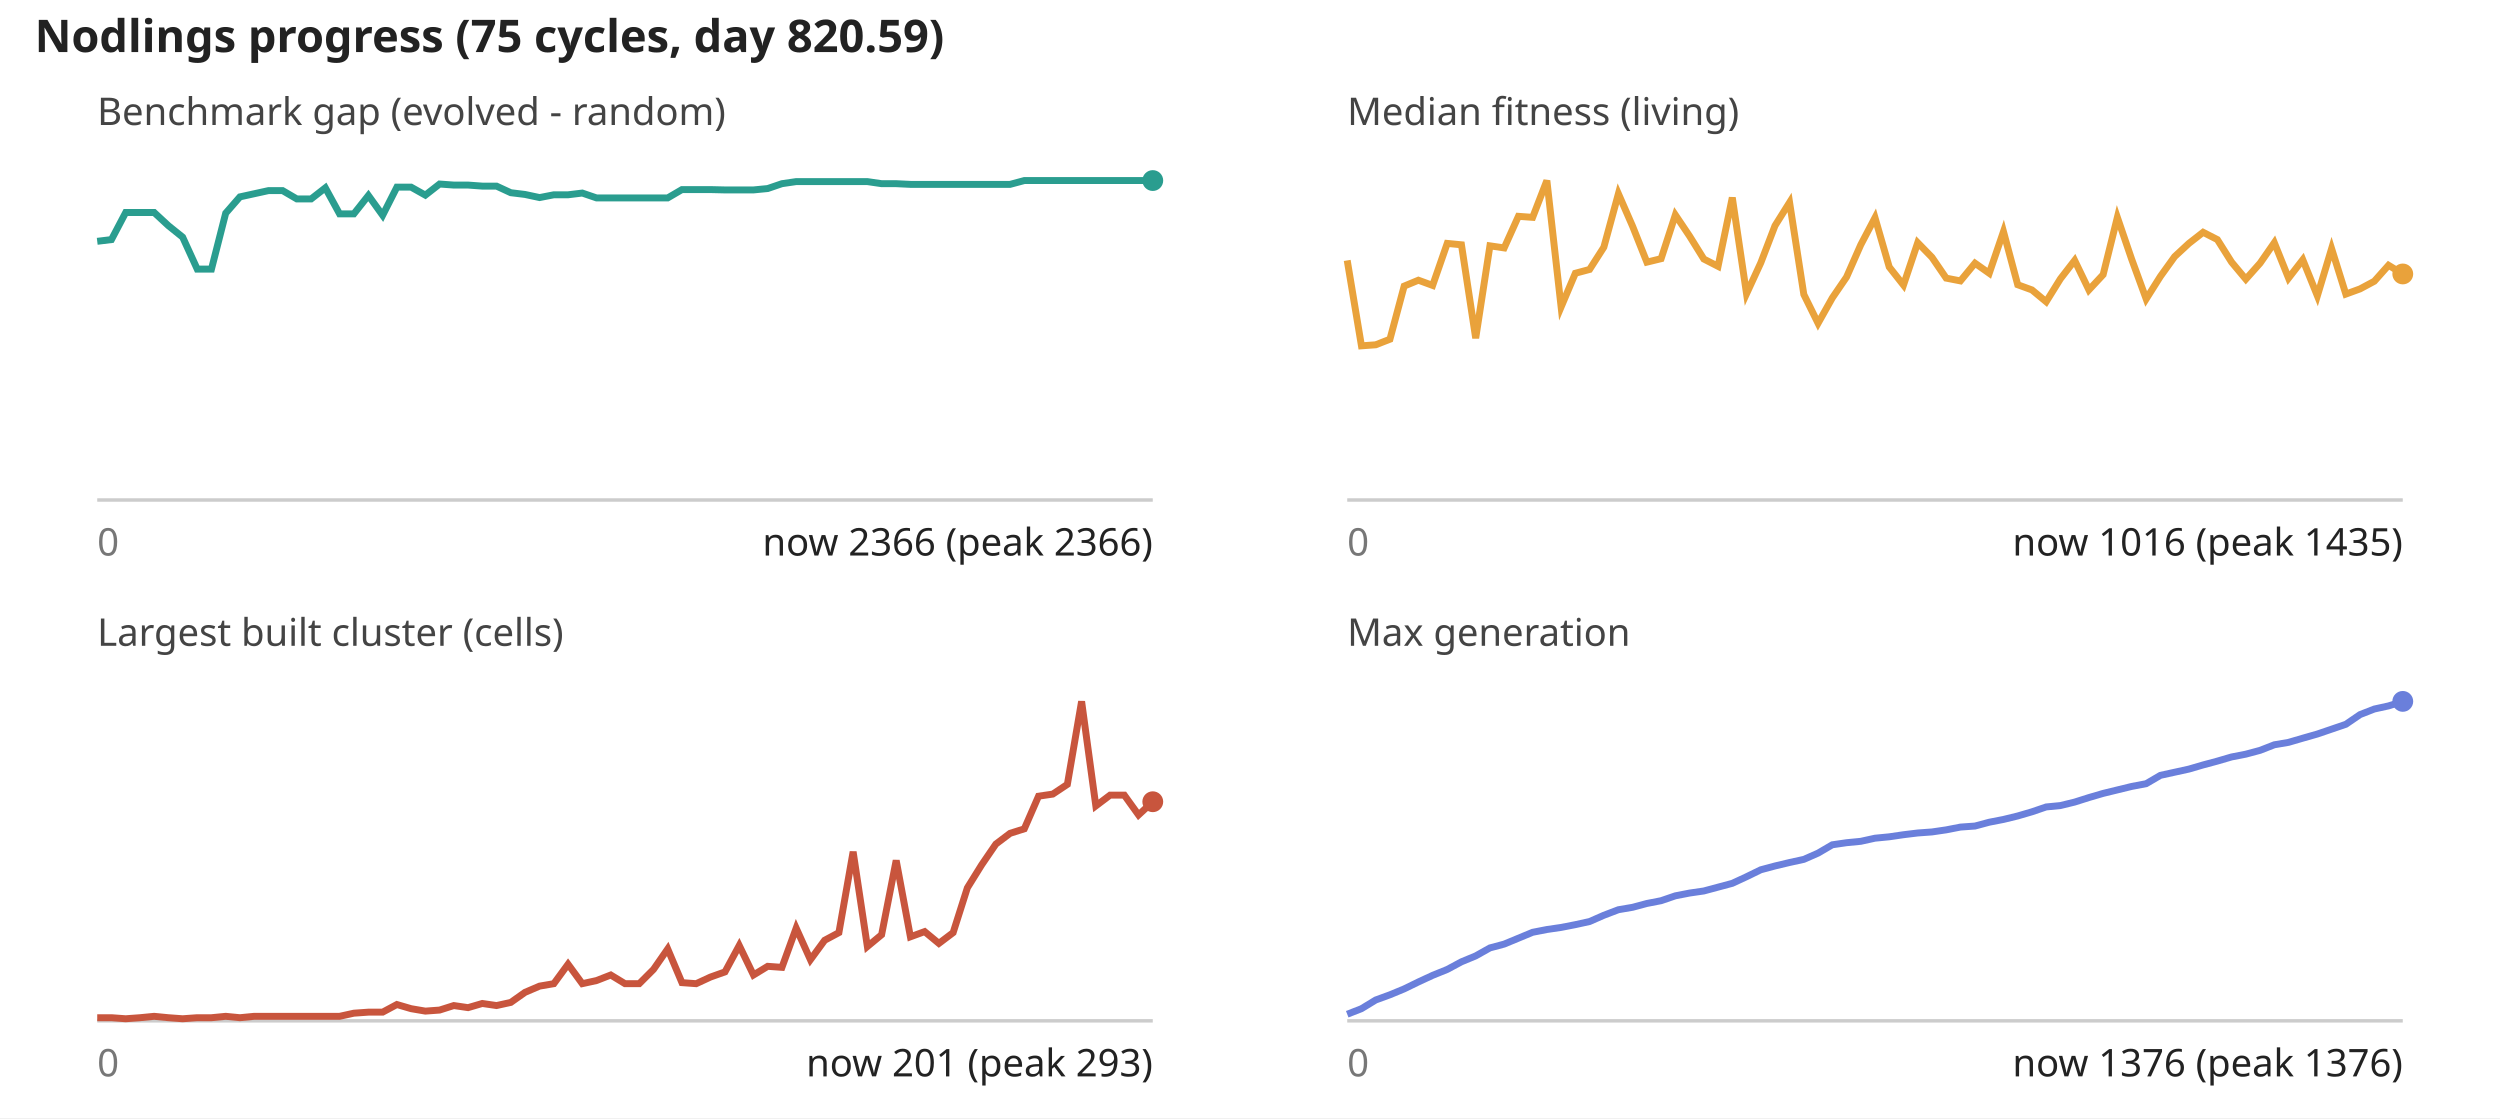
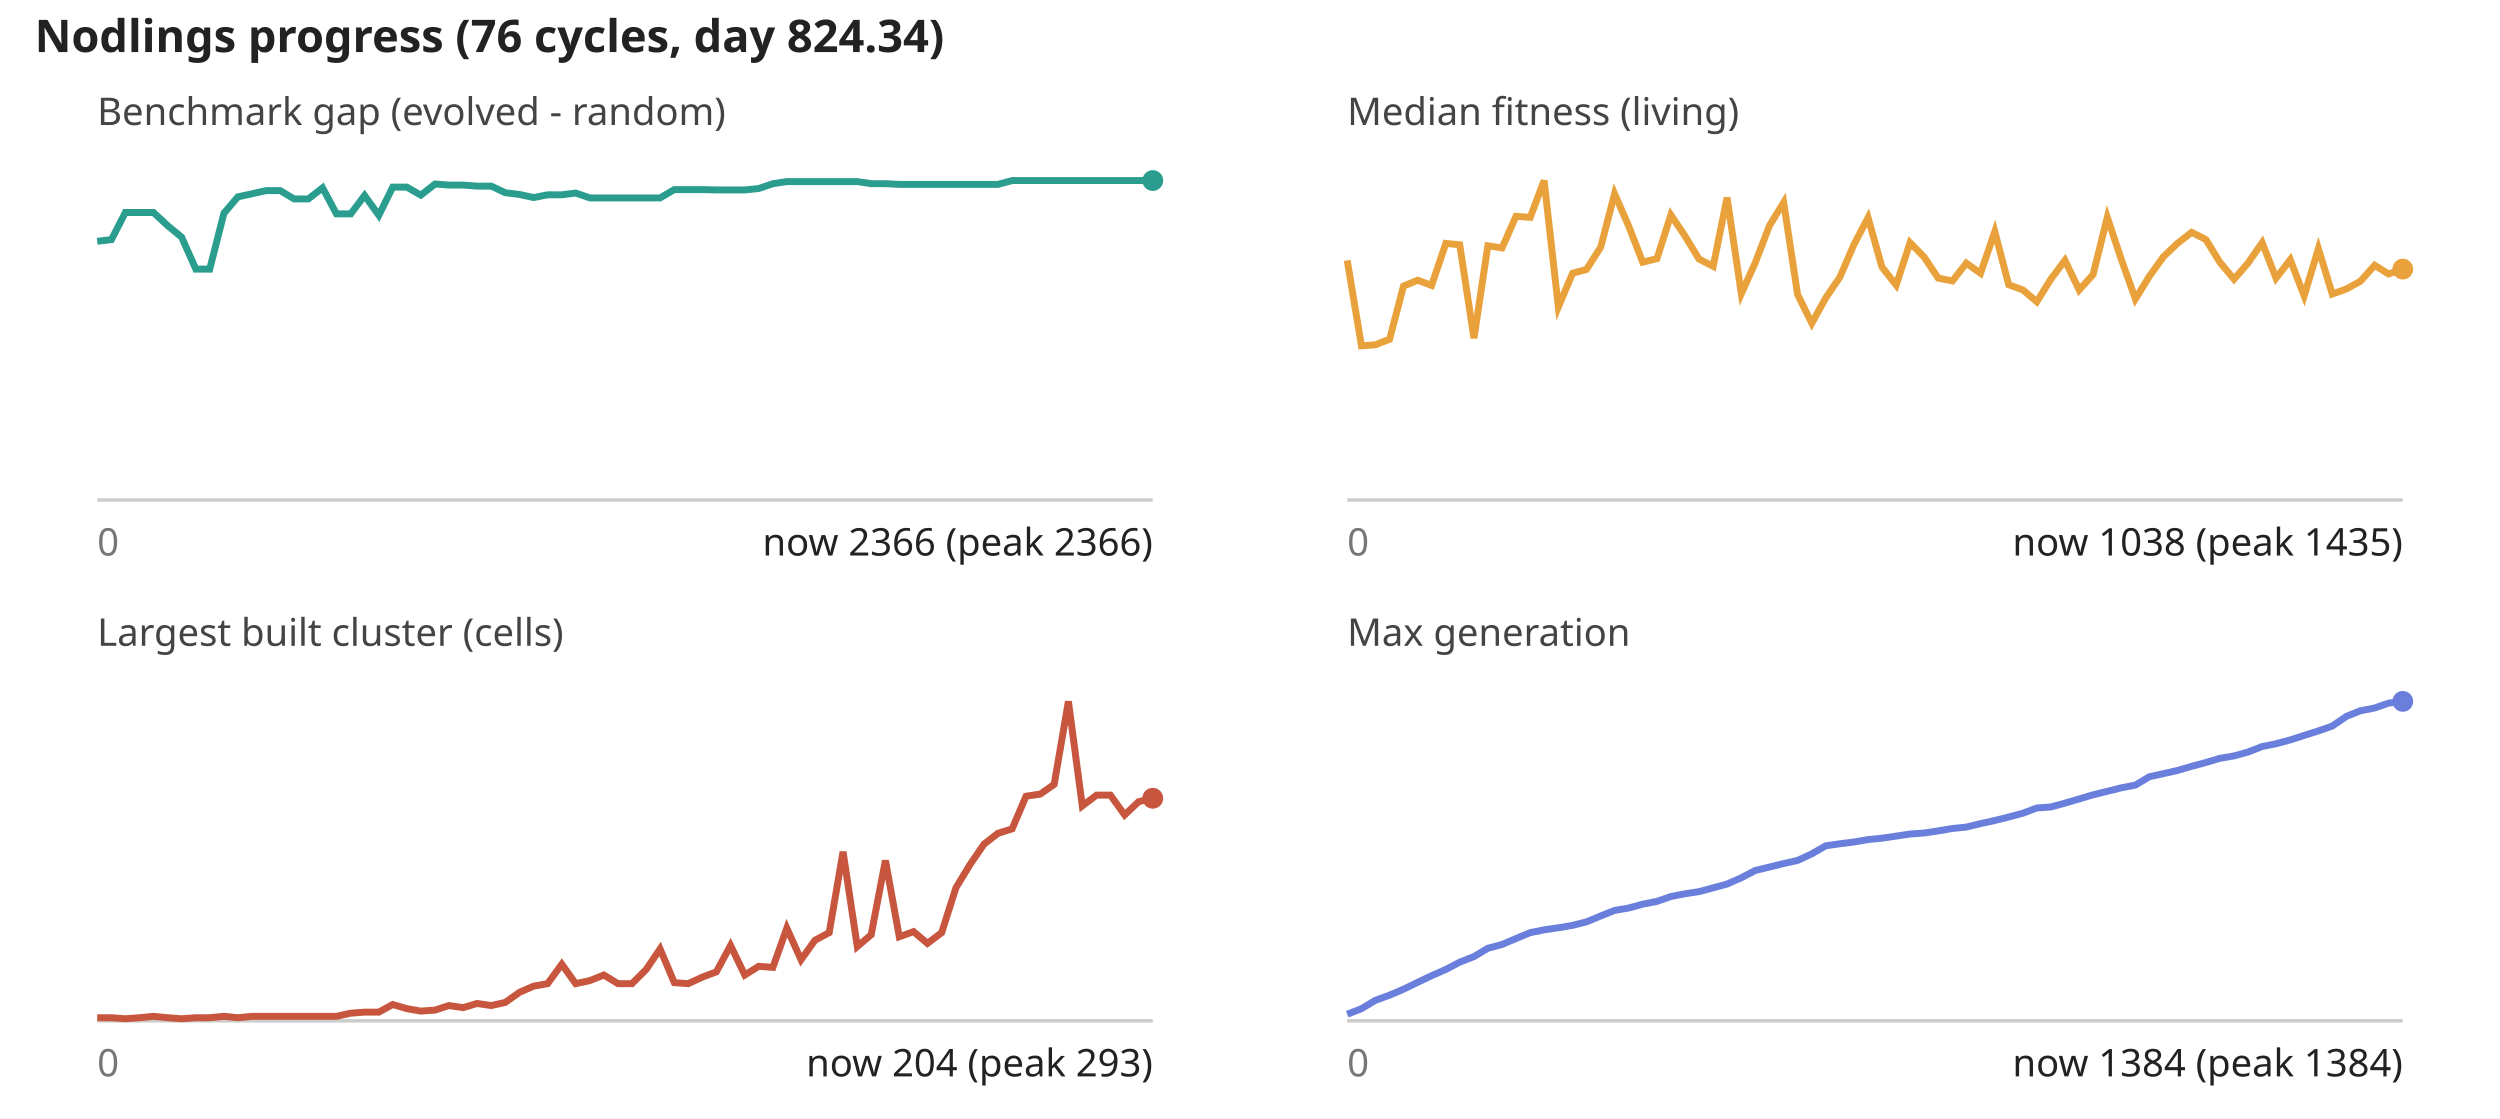
<svg xmlns="http://www.w3.org/2000/svg" viewBox="0 0 720 322" font-family="sans-serif" font-size="11">
  <rect width="100%" height="100%" fill="#fff" />
-   <text x="10" y="15" font-size="13" font-weight="bold" fill="#222">Nodlings progress (75 cycles, day 820.59)</text>
+   <text x="10" y="15" font-size="13" font-weight="bold" fill="#222">Nodlings progress (76 cycles, day 824.34)</text>
  <text x="28" y="36" fill="#444">Benchmark gap (evolved - random)</text>
  <line x1="28" y1="144" x2="332" y2="144" stroke="#ccc" />
-   <polyline fill="none" stroke="#2a9d8f" stroke-width="2" points="28.0,69.5 32.1,69.0 36.2,61.2 40.3,61.2 44.4,61.2 48.5,65.0 52.6,68.3 56.8,77.5 60.9,77.5 65.0,61.4 69.1,56.7 73.2,55.8 77.3,54.9 81.4,54.9 85.5,57.3 89.6,57.3 93.7,54.1 97.8,61.6 101.9,61.6 106.1,56.3 110.2,62.0 114.3,53.9 118.4,53.9 122.5,56.2 126.6,53.0 130.7,53.3 134.8,53.3 138.9,53.6 143.0,53.6 147.1,55.5 151.2,56.0 155.4,56.9 159.5,56.1 163.6,56.1 167.7,55.6 171.8,57.0 175.9,57.0 180.0,57.0 184.1,57.0 188.2,57.0 192.3,57.0 196.4,54.6 200.5,54.6 204.6,54.6 208.8,54.7 212.9,54.7 217.0,54.7 221.1,54.3 225.2,52.9 229.3,52.3 233.4,52.3 237.5,52.3 241.6,52.3 245.7,52.3 249.8,52.3 253.9,52.9 258.1,52.9 262.2,53.1 266.3,53.1 270.4,53.1 274.5,53.1 278.6,53.1 282.7,53.1 286.8,53.1 290.9,53.1 295.0,52.0 299.1,52.0 303.2,52.0 307.4,52.0 311.5,52.0 315.6,52.0 319.7,52.0 323.8,52.0 327.9,52.0 332.0,52.0" />
+   <polyline fill="none" stroke="#2a9d8f" stroke-width="2" points="28.0,69.5 32.1,69.0 36.1,61.2 40.2,61.2 44.2,61.2 48.3,65.0 52.3,68.3 56.4,77.5 60.4,77.5 64.5,61.4 68.5,56.7 72.6,55.8 76.6,54.9 80.7,54.9 84.7,57.3 88.8,57.3 92.9,54.1 96.9,61.6 101.0,61.6 105.0,56.3 109.1,62.0 113.1,53.9 117.2,53.9 121.2,56.2 125.3,53.0 129.3,53.3 133.4,53.3 137.4,53.6 141.5,53.6 145.5,55.5 149.6,56.0 153.7,56.9 157.7,56.1 161.8,56.1 165.8,55.6 169.9,57.0 173.9,57.0 178.0,57.0 182.0,57.0 186.1,57.0 190.1,57.0 194.2,54.6 198.2,54.6 202.3,54.6 206.3,54.7 210.4,54.7 214.5,54.7 218.5,54.3 222.6,52.9 226.6,52.3 230.7,52.3 234.7,52.3 238.8,52.3 242.8,52.3 246.9,52.3 250.9,52.9 255.0,52.9 259.0,53.1 263.1,53.1 267.1,53.1 271.2,53.1 275.3,53.1 279.3,53.1 283.4,53.1 287.4,53.1 291.5,52.0 295.5,52.0 299.6,52.0 303.6,52.0 307.7,52.0 311.7,52.0 315.8,52.0 319.8,52.0 323.9,52.0 327.9,52.0 332.0,52.0" />
  <circle cx="332.0" cy="52.0" r="3" fill="#2a9d8f" />
  <text x="28" y="160" fill="#777">0</text>
  <text x="332" y="160" text-anchor="end" fill="#222">now 2366 (peak 2366)</text>
  <text x="388" y="36" fill="#444">Median fitness (living)</text>
  <line x1="388" y1="144" x2="692" y2="144" stroke="#ccc" />
-   <polyline fill="none" stroke="#e9a23b" stroke-width="2" points="388.0,75.0 392.1,99.6 396.2,99.3 400.3,97.7 404.4,82.4 408.5,80.7 412.6,82.2 416.8,70.1 420.9,70.5 425.0,97.4 429.1,70.8 433.2,71.4 437.3,62.3 441.4,62.6 445.5,52.0 449.6,88.4 453.7,78.7 457.8,77.6 461.9,71.2 466.1,55.8 470.2,65.2 474.3,75.5 478.4,74.5 482.5,61.9 486.6,68.0 490.7,74.6 494.8,76.7 498.9,56.9 503.0,84.6 507.1,75.7 511.2,65.0 515.4,58.3 519.5,84.8 523.6,93.1 527.7,85.8 531.8,79.8 535.9,70.5 540.0,62.7 544.1,76.9 548.2,82.1 552.3,69.9 556.4,74.1 560.5,80.1 564.6,80.9 568.8,75.8 572.9,78.7 577.0,66.7 581.1,82.0 585.2,83.5 589.3,86.9 593.4,80.3 597.5,75.0 601.6,83.5 605.7,79.1 609.8,62.6 613.9,74.6 618.1,86.1 622.2,79.6 626.3,73.9 630.4,70.1 634.5,66.9 638.6,69.0 642.7,75.5 646.8,80.4 650.9,75.8 655.0,69.9 659.1,80.1 663.2,74.8 667.4,85.2 671.5,71.6 675.6,84.7 679.7,83.2 683.8,81.0 687.9,76.4 692.0,78.9" />
-   <circle cx="692.0" cy="78.9" r="3" fill="#e9a23b" />
+   <polyline fill="none" stroke="#e9a23b" stroke-width="2" points="388.0,75.0 392.1,99.6 396.1,99.3 400.2,97.7 404.2,82.4 408.3,80.7 412.3,82.2 416.4,70.1 420.4,70.5 424.5,97.4 428.5,70.8 432.6,71.4 436.6,62.3 440.7,62.6 444.7,52.0 448.8,88.4 452.9,78.7 456.9,77.6 461.0,71.2 465.0,55.8 469.1,65.2 473.1,75.5 477.2,74.5 481.2,61.9 485.3,68.0 489.3,74.6 493.4,76.7 497.4,56.9 501.5,84.6 505.5,75.7 509.6,65.0 513.7,58.3 517.7,84.8 521.8,93.1 525.8,85.8 529.9,79.8 533.9,70.5 538.0,62.7 542.0,76.9 546.1,82.1 550.1,69.9 554.2,74.1 558.2,80.1 562.3,80.9 566.3,75.8 570.4,78.7 574.5,66.7 578.5,82.0 582.6,83.5 586.6,86.9 590.7,80.3 594.7,75.0 598.8,83.5 602.8,79.1 606.9,62.6 610.9,74.6 615.0,86.1 619.0,79.6 623.1,73.9 627.1,70.1 631.2,66.9 635.3,69.0 639.3,75.5 643.4,80.4 647.4,75.8 651.5,69.9 655.5,80.1 659.6,74.8 663.6,85.2 667.7,71.6 671.7,84.7 675.8,83.2 679.8,81.0 683.9,76.4 687.9,78.9 692.0,77.5" />
+   <circle cx="692.0" cy="77.5" r="3" fill="#e9a23b" />
  <text x="388" y="160" fill="#777">0</text>
-   <text x="692" y="160" text-anchor="end" fill="#222">now 1016 (peak 1435)</text>
+   <text x="692" y="160" text-anchor="end" fill="#222">now 1038 (peak 1435)</text>
  <text x="28" y="186" fill="#444">Largest built cluster (cells)</text>
  <line x1="28" y1="294" x2="332" y2="294" stroke="#ccc" />
-   <polyline fill="none" stroke="#c8553d" stroke-width="2" points="28.0,293.1 32.1,293.1 36.2,293.4 40.3,293.1 44.4,292.7 48.5,293.1 52.6,293.4 56.8,293.1 60.9,293.1 65.0,292.7 69.1,293.1 73.2,292.7 77.3,292.7 81.4,292.7 85.5,292.7 89.6,292.7 93.7,292.7 97.8,292.7 101.9,291.8 106.1,291.5 110.2,291.5 114.3,289.3 118.4,290.5 122.5,291.2 126.6,290.9 130.7,289.6 134.8,290.2 138.9,289.0 143.0,289.6 147.1,288.7 151.2,285.8 155.4,284.0 159.5,283.3 163.6,277.7 167.7,283.3 171.8,282.4 175.9,280.8 180.0,283.3 184.1,283.3 188.2,279.2 192.3,273.3 196.4,283.0 200.5,283.3 204.6,281.4 208.8,279.9 212.9,272.3 217.0,280.8 221.1,278.3 225.2,278.6 229.3,267.3 233.4,276.4 237.5,270.8 241.6,268.6 245.7,245.3 249.8,272.6 253.9,269.2 258.1,247.8 262.2,269.8 266.3,268.3 270.4,271.7 274.5,268.6 278.6,255.7 282.7,249.1 286.8,243.1 290.9,240.0 295.0,238.7 299.1,229.3 303.2,228.7 307.4,225.9 311.5,202.0 315.6,232.1 319.7,229.0 323.8,229.0 327.9,234.7 332.0,230.9" />
-   <circle cx="332.0" cy="230.9" r="3" fill="#c8553d" />
+   <polyline fill="none" stroke="#c8553d" stroke-width="2" points="28.0,293.1 32.1,293.1 36.1,293.4 40.2,293.1 44.2,292.7 48.3,293.1 52.3,293.4 56.4,293.1 60.4,293.1 64.5,292.7 68.5,293.1 72.6,292.7 76.6,292.7 80.7,292.7 84.7,292.7 88.8,292.7 92.9,292.7 96.9,292.7 101.0,291.8 105.0,291.5 109.1,291.5 113.1,289.3 117.2,290.5 121.2,291.2 125.3,290.9 129.3,289.6 133.4,290.2 137.4,289.0 141.5,289.6 145.5,288.7 149.6,285.8 153.7,284.0 157.7,283.3 161.8,277.7 165.8,283.3 169.9,282.4 173.9,280.8 178.0,283.3 182.0,283.3 186.1,279.2 190.1,273.3 194.2,283.0 198.2,283.3 202.3,281.4 206.3,279.9 210.4,272.3 214.5,280.8 218.5,278.3 222.6,278.6 226.6,267.3 230.7,276.4 234.7,270.8 238.8,268.6 242.8,245.3 246.9,272.6 250.9,269.2 255.0,247.8 259.0,269.8 263.1,268.3 267.1,271.7 271.2,268.6 275.3,255.7 279.3,249.1 283.4,243.1 287.4,240.0 291.5,238.7 295.5,229.3 299.6,228.7 303.6,225.9 307.7,202.0 311.7,232.1 315.8,229.0 319.8,229.0 323.9,234.7 327.9,230.9 332.0,229.9" />
+   <circle cx="332.0" cy="229.9" r="3" fill="#c8553d" />
  <text x="28" y="310" fill="#777">0</text>
-   <text x="332" y="310" text-anchor="end" fill="#222">now 201 (peak 293)</text>
+   <text x="332" y="310" text-anchor="end" fill="#222">now 204 (peak 293)</text>
  <text x="388" y="186" fill="#444">Max generation</text>
  <line x1="388" y1="294" x2="692" y2="294" stroke="#ccc" />
-   <polyline fill="none" stroke="#6a7fdb" stroke-width="2" points="388.0,292.1 392.1,290.5 396.2,288.0 400.3,286.5 404.4,284.8 408.5,282.8 412.6,280.9 416.8,279.2 420.9,277.0 425.0,275.3 429.1,273.0 433.2,271.9 437.3,270.2 441.4,268.5 445.5,267.7 449.6,267.1 453.7,266.3 457.8,265.4 461.9,263.6 466.1,262.0 470.2,261.3 474.3,260.2 478.4,259.4 482.5,258.0 486.6,257.2 490.7,256.6 494.8,255.5 498.9,254.4 503.0,252.5 507.1,250.5 511.2,249.4 515.4,248.4 519.5,247.5 523.6,245.7 527.7,243.3 531.8,242.7 535.9,242.3 540.0,241.4 544.1,241.0 548.2,240.4 552.3,239.9 556.4,239.6 560.5,239.0 564.6,238.2 568.8,237.9 572.9,236.8 577.0,236.0 581.1,235.0 585.2,233.8 589.3,232.4 593.4,232.0 597.5,231.0 601.6,229.7 605.7,228.5 609.8,227.5 613.9,226.5 618.1,225.7 622.2,223.3 626.3,222.4 630.4,221.5 634.5,220.3 638.6,219.2 642.7,218.0 646.8,217.2 650.9,216.1 655.0,214.5 659.1,213.8 663.2,212.6 667.4,211.4 671.5,210.0 675.6,208.6 679.7,205.8 683.8,204.2 687.9,203.3 692.0,202.0" />
+   <polyline fill="none" stroke="#6a7fdb" stroke-width="2" points="388.0,292.1 392.1,290.5 396.1,288.1 400.2,286.6 404.2,284.9 408.3,282.9 412.3,281.0 416.4,279.2 420.4,277.1 424.5,275.5 428.5,273.1 432.6,272.0 436.6,270.3 440.7,268.6 444.7,267.8 448.8,267.2 452.9,266.5 456.9,265.5 461.0,263.8 465.0,262.2 469.1,261.5 473.1,260.4 477.2,259.6 481.2,258.2 485.3,257.4 489.3,256.8 493.4,255.7 497.4,254.6 501.5,252.8 505.5,250.7 509.6,249.7 513.7,248.7 517.7,247.8 521.8,245.9 525.8,243.6 529.9,243.0 533.9,242.5 538.0,241.8 542.0,241.4 546.1,240.8 550.1,240.2 554.2,239.9 558.2,239.3 562.3,238.6 566.3,238.2 570.4,237.2 574.5,236.3 578.5,235.3 582.6,234.2 586.6,232.7 590.7,232.4 594.7,231.3 598.8,230.1 602.8,228.9 606.9,227.9 610.9,226.9 615.0,226.1 619.0,223.7 623.1,222.8 627.1,221.9 631.2,220.7 635.3,219.6 639.3,218.4 643.4,217.7 647.4,216.6 651.5,215.0 655.5,214.2 659.6,213.1 663.6,211.8 667.7,210.5 671.7,209.1 675.8,206.3 679.8,204.7 683.9,203.9 687.9,202.5 692.0,202.0" />
  <circle cx="692.0" cy="202.0" r="3" fill="#6a7fdb" />
  <text x="388" y="310" fill="#777">0</text>
-   <text x="692" y="310" text-anchor="end" fill="#222">now 1376 (peak 1376)</text>
+   <text x="692" y="310" text-anchor="end" fill="#222">now 1384 (peak 1384)</text>
</svg>
